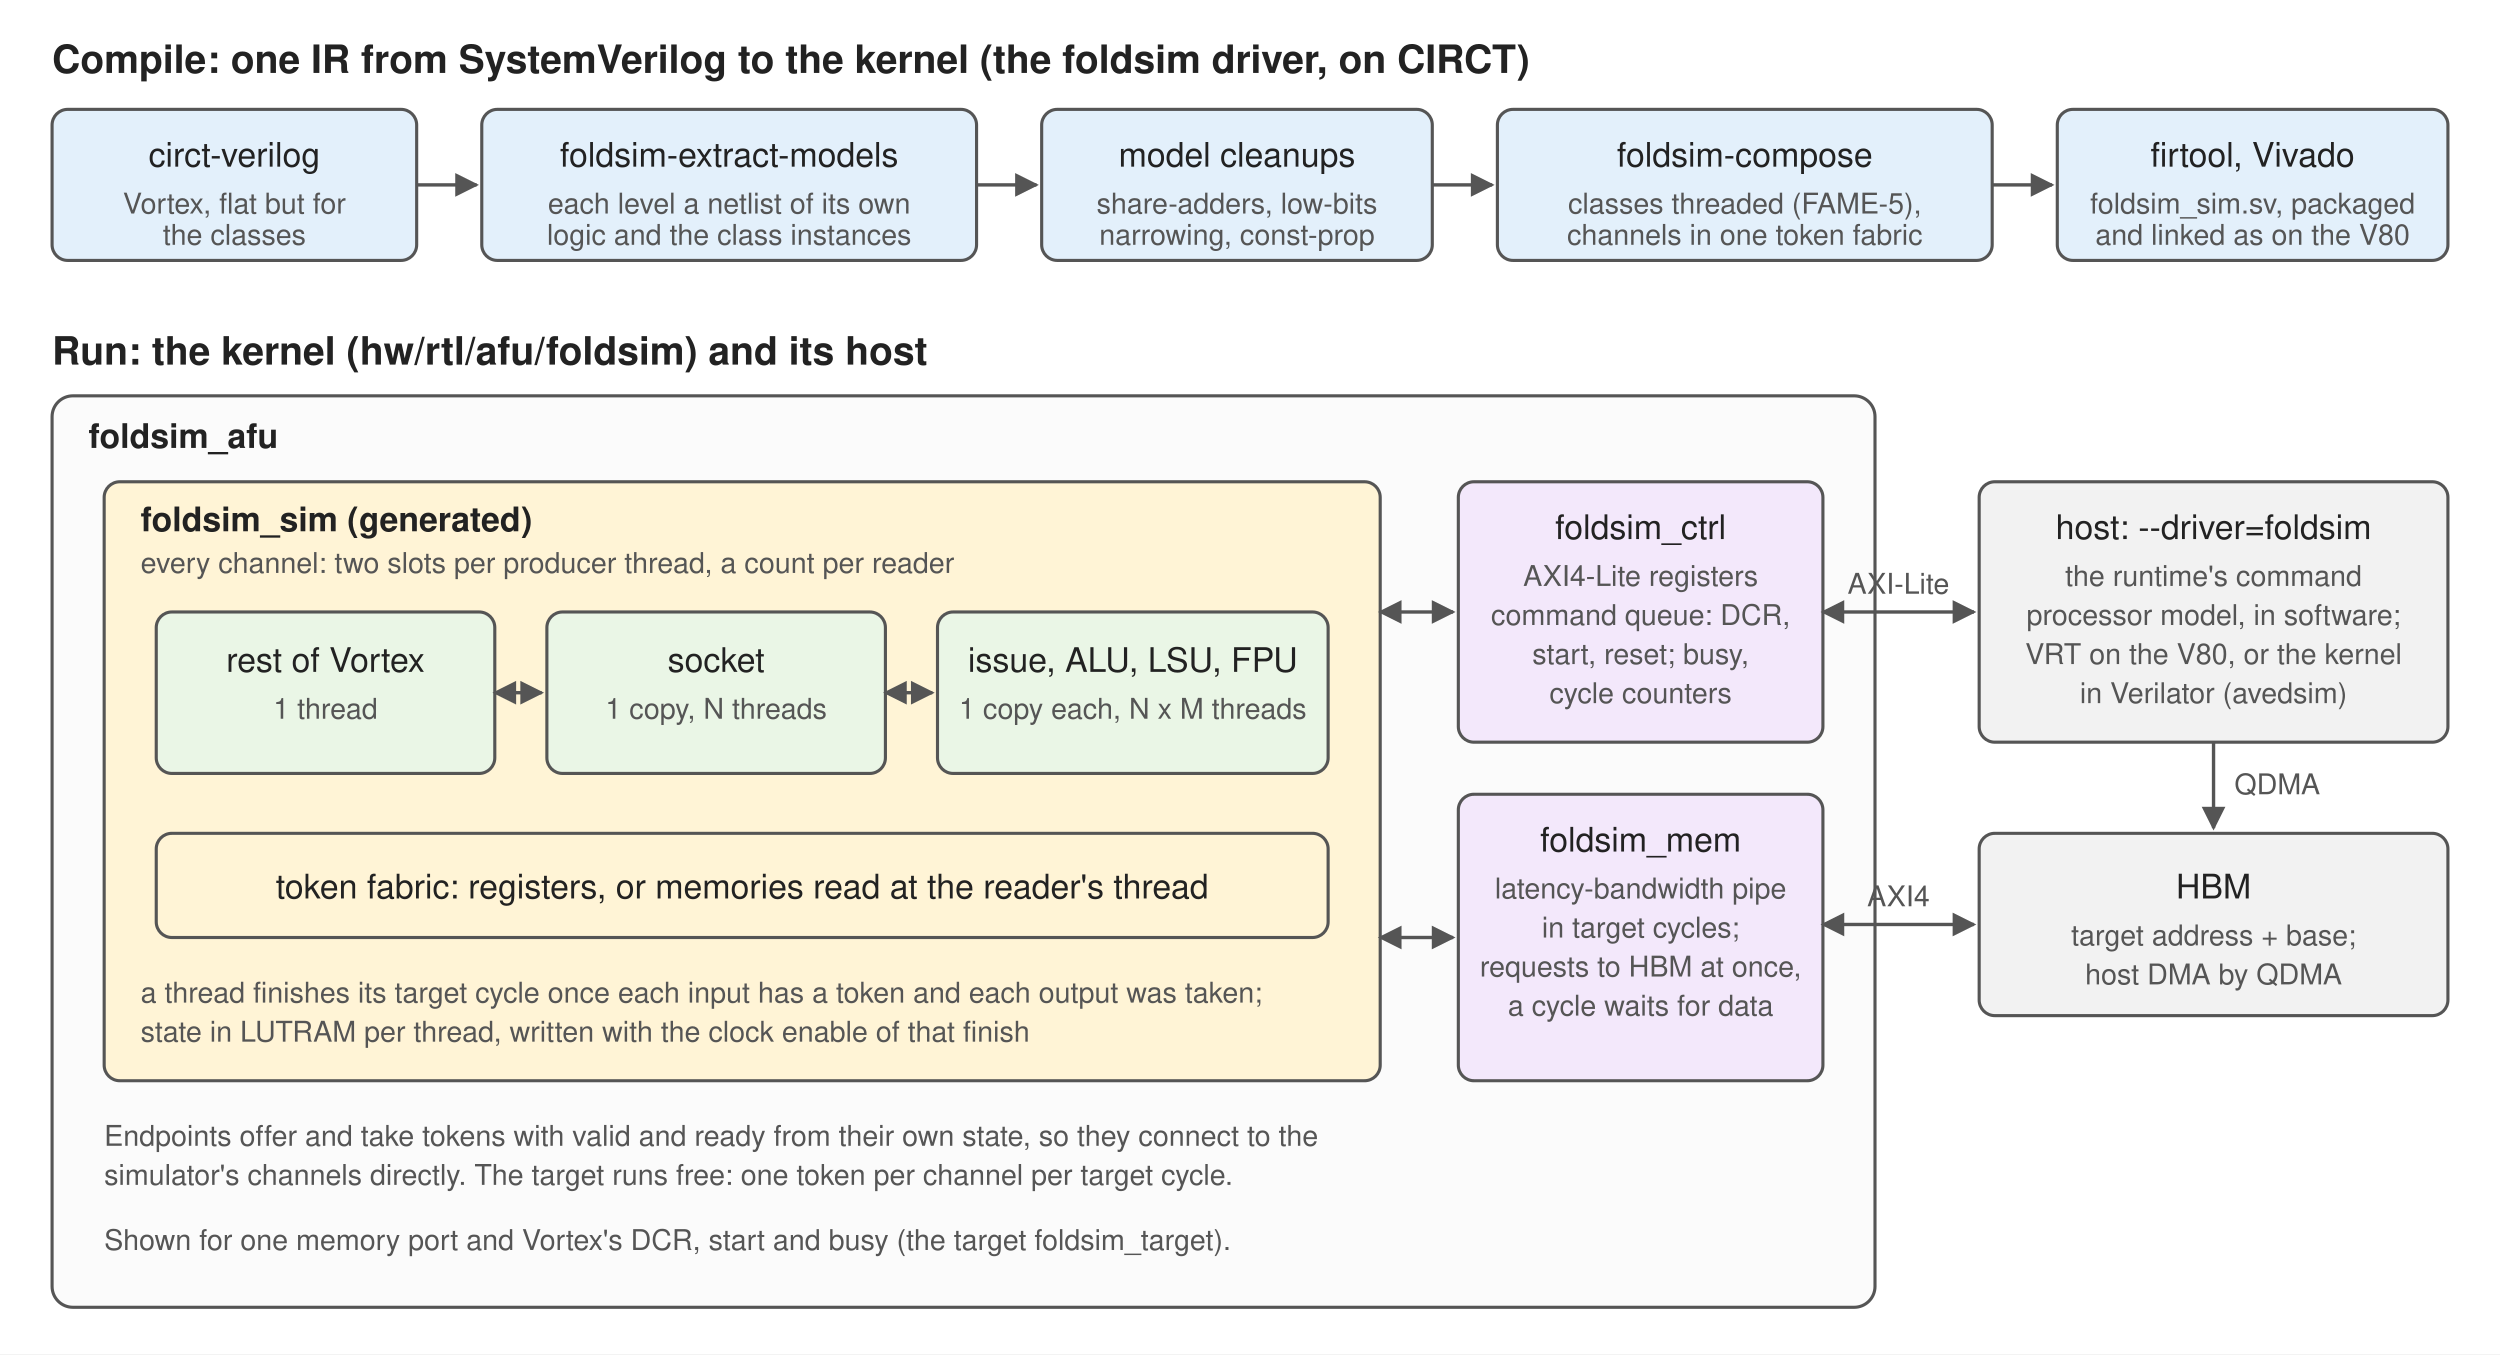
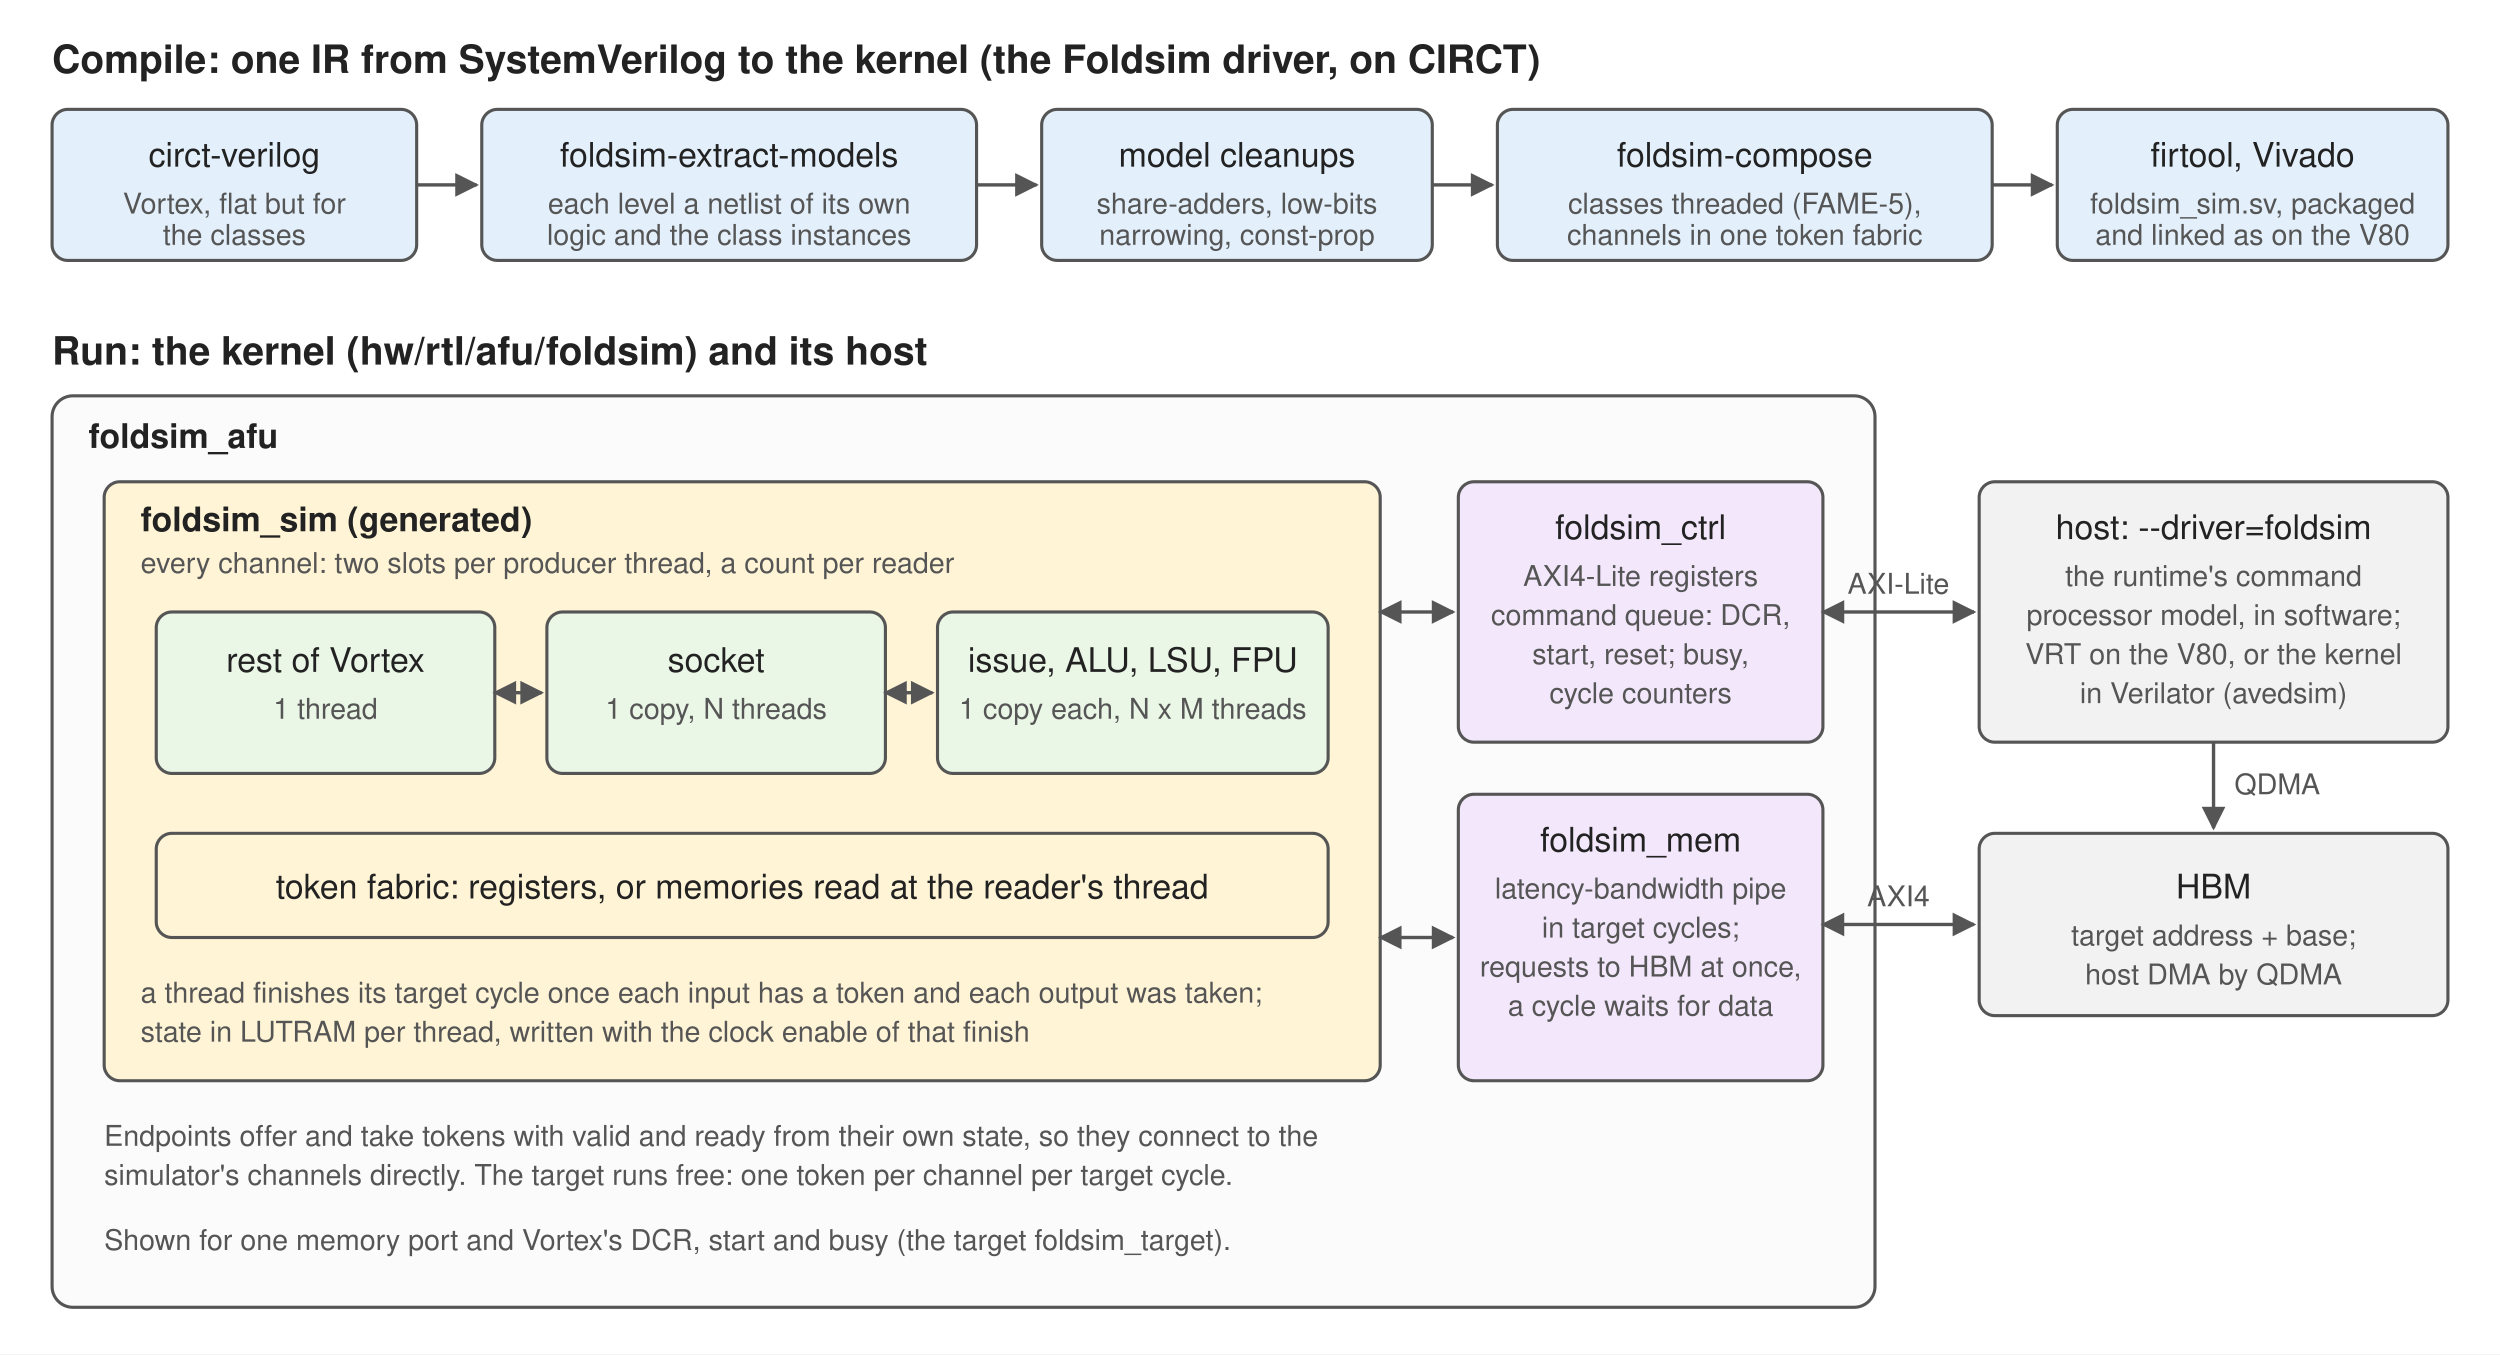
<svg xmlns="http://www.w3.org/2000/svg" viewBox="0 0 960 520" font-family="Helvetica, Arial, sans-serif" font-size="13">
  <defs>
    <marker id="a" viewBox="0 0 10 10" refX="9" refY="5" markerWidth="7" markerHeight="7" orient="auto-start-reverse">
      <path d="M0,0 L10,5 L0,10 z" fill="#555" />
    </marker>
    <style>
      .t { font-weight: bold; font-size: 15px; fill: #222; }
      .box { stroke: #555; stroke-width: 1.2; }
      .flow { fill: #e3f0fb; }
      .model { fill: #eaf6e6; }
      .fabric { fill: #fff4d6; }
      .ep { fill: #f3e8fb; }
      .host { fill: #f2f2f2; }
      .lbl { fill: #222; }
      .note { fill: #555; font-size: 11px; }
      .ln { stroke: #555; stroke-width: 1.3; fill: none; marker-end: url(#a); }
      .bi { stroke: #555; stroke-width: 1.3; fill: none; marker-end: url(#a); marker-start: url(#a); }
    </style>
  </defs>
  <rect width="960" height="520" fill="#ffffff" />
-   <text x="20" y="28" class="t">Compile: one IR from SystemVerilog to the kernel (the foldsim driver, on CIRCT)</text>
+   <text x="20" y="28" class="t">Compile: one IR from SystemVerilog to the kernel (the Foldsim driver, on CIRCT)</text>
  <rect x="20" y="42" width="140" height="58" rx="6" class="box flow" />
  <text x="90" y="64" text-anchor="middle" class="lbl">circt-verilog</text>
  <text x="90" y="82" text-anchor="middle" class="note">Vortex, flat but for</text>
  <text x="90" y="94" text-anchor="middle" class="note">the classes</text>
  <rect x="185" y="42" width="190" height="58" rx="6" class="box flow" />
  <text x="280" y="64" text-anchor="middle" class="lbl">foldsim-extract-models</text>
  <text x="280" y="82" text-anchor="middle" class="note">each level a netlist of its own</text>
  <text x="280" y="94" text-anchor="middle" class="note">logic and the class instances</text>
  <rect x="400" y="42" width="150" height="58" rx="6" class="box flow" />
  <text x="475" y="64" text-anchor="middle" class="lbl">model cleanups</text>
  <text x="475" y="82" text-anchor="middle" class="note">share-adders, low-bits</text>
  <text x="475" y="94" text-anchor="middle" class="note">narrowing, const-prop</text>
  <rect x="575" y="42" width="190" height="58" rx="6" class="box flow" />
  <text x="670" y="64" text-anchor="middle" class="lbl">foldsim-compose</text>
  <text x="670" y="82" text-anchor="middle" class="note">classes threaded (FAME-5),</text>
  <text x="670" y="94" text-anchor="middle" class="note">channels in one token fabric</text>
  <rect x="790" y="42" width="150" height="58" rx="6" class="box flow" />
  <text x="865" y="64" text-anchor="middle" class="lbl">firtool, Vivado</text>
  <text x="865" y="82" text-anchor="middle" class="note">foldsim_sim.sv, packaged</text>
  <text x="865" y="94" text-anchor="middle" class="note">and linked as on the V80</text>
  <path d="M160,71 L183,71" class="ln" />
  <path d="M375,71 L398,71" class="ln" />
  <path d="M550,71 L573,71" class="ln" />
  <path d="M765,71 L788,71" class="ln" />
  <text x="20" y="140" class="t">Run: the kernel (hw/rtl/afu/foldsim) and its host</text>
  <rect x="20" y="152" width="700" height="350" rx="8" class="box" fill="#fbfbfb" />
  <text x="34" y="172" class="lbl" font-weight="bold">foldsim_afu</text>
  <rect x="40" y="185" width="490" height="230" rx="6" class="box fabric" />
  <text x="54" y="204" class="lbl" font-weight="bold">foldsim_sim (generated)</text>
  <text x="54" y="220" class="note">every channel: two slots per producer thread, a count per reader</text>
  <rect x="60" y="235" width="130" height="62" rx="6" class="box model" />
  <text x="125" y="258" text-anchor="middle" class="lbl">rest of Vortex</text>
  <text x="125" y="276" text-anchor="middle" class="note">1 thread</text>
  <rect x="210" y="235" width="130" height="62" rx="6" class="box model" />
  <text x="275" y="258" text-anchor="middle" class="lbl">socket</text>
  <text x="275" y="276" text-anchor="middle" class="note">1 copy, N threads</text>
  <rect x="360" y="235" width="150" height="62" rx="6" class="box model" />
  <text x="435" y="258" text-anchor="middle" class="lbl">issue, ALU, LSU, FPU</text>
  <text x="435" y="276" text-anchor="middle" class="note">1 copy each, N x M threads</text>
  <path d="M190,266 L208,266" class="bi" />
  <path d="M340,266 L358,266" class="bi" />
  <rect x="60" y="320" width="450" height="40" rx="6" class="box fabric" />
  <text x="285" y="345" text-anchor="middle" class="lbl">token fabric: registers, or memories read at the reader's thread</text>
  <text x="54" y="385" class="note">a thread finishes its target cycle once each input has a token and each output was taken;</text>
  <text x="54" y="400" class="note">state in LUTRAM per thread, written with the clock enable of that finish</text>
  <rect x="560" y="185" width="140" height="100" rx="6" class="box ep" />
  <text x="630" y="207" text-anchor="middle" class="lbl">foldsim_ctrl</text>
  <text x="630" y="225" text-anchor="middle" class="note">AXI4-Lite registers</text>
  <text x="630" y="240" text-anchor="middle" class="note">command queue: DCR,</text>
  <text x="630" y="255" text-anchor="middle" class="note">start, reset; busy,</text>
  <text x="630" y="270" text-anchor="middle" class="note">cycle counters</text>
  <rect x="560" y="305" width="140" height="110" rx="6" class="box ep" />
  <text x="630" y="327" text-anchor="middle" class="lbl">foldsim_mem</text>
  <text x="630" y="345" text-anchor="middle" class="note">latency-bandwidth pipe</text>
  <text x="630" y="360" text-anchor="middle" class="note">in target cycles;</text>
  <text x="630" y="375" text-anchor="middle" class="note">requests to HBM at once,</text>
  <text x="630" y="390" text-anchor="middle" class="note">a cycle waits for data</text>
  <path d="M530,235 L558,235" class="bi" />
  <path d="M530,360 L558,360" class="bi" />
  <text x="40" y="440" class="note">Endpoints offer and take tokens with valid and ready from their own state, so they connect to the</text>
  <text x="40" y="455" class="note">simulator's channels directly. The target runs free: one token per channel per target cycle.</text>
  <text x="40" y="480" class="note">Shown for one memory port and Vortex's DCR, start and busy (the target foldsim_target).</text>
  <rect x="760" y="185" width="180" height="100" rx="6" class="box host" />
  <text x="850" y="207" text-anchor="middle" class="lbl">host: --driver=foldsim</text>
  <text x="850" y="225" text-anchor="middle" class="note">the runtime's command</text>
  <text x="850" y="240" text-anchor="middle" class="note">processor model, in software;</text>
  <text x="850" y="255" text-anchor="middle" class="note">VRT on the V80, or the kernel</text>
  <text x="850" y="270" text-anchor="middle" class="note">in Verilator (avedsim)</text>
  <rect x="760" y="320" width="180" height="70" rx="6" class="box host" />
  <text x="850" y="345" text-anchor="middle" class="lbl">HBM</text>
  <text x="850" y="363" text-anchor="middle" class="note">target address + base;</text>
  <text x="850" y="378" text-anchor="middle" class="note">host DMA by QDMA</text>
  <path d="M700,235 L758,235" class="bi" />
  <text x="729" y="228" text-anchor="middle" class="note">AXI-Lite</text>
  <path d="M700,355 L758,355" class="bi" />
  <text x="729" y="348" text-anchor="middle" class="note">AXI4</text>
  <path d="M850,285 L850,318" class="ln" />
  <text x="858" y="305" class="note">QDMA</text>
</svg>
